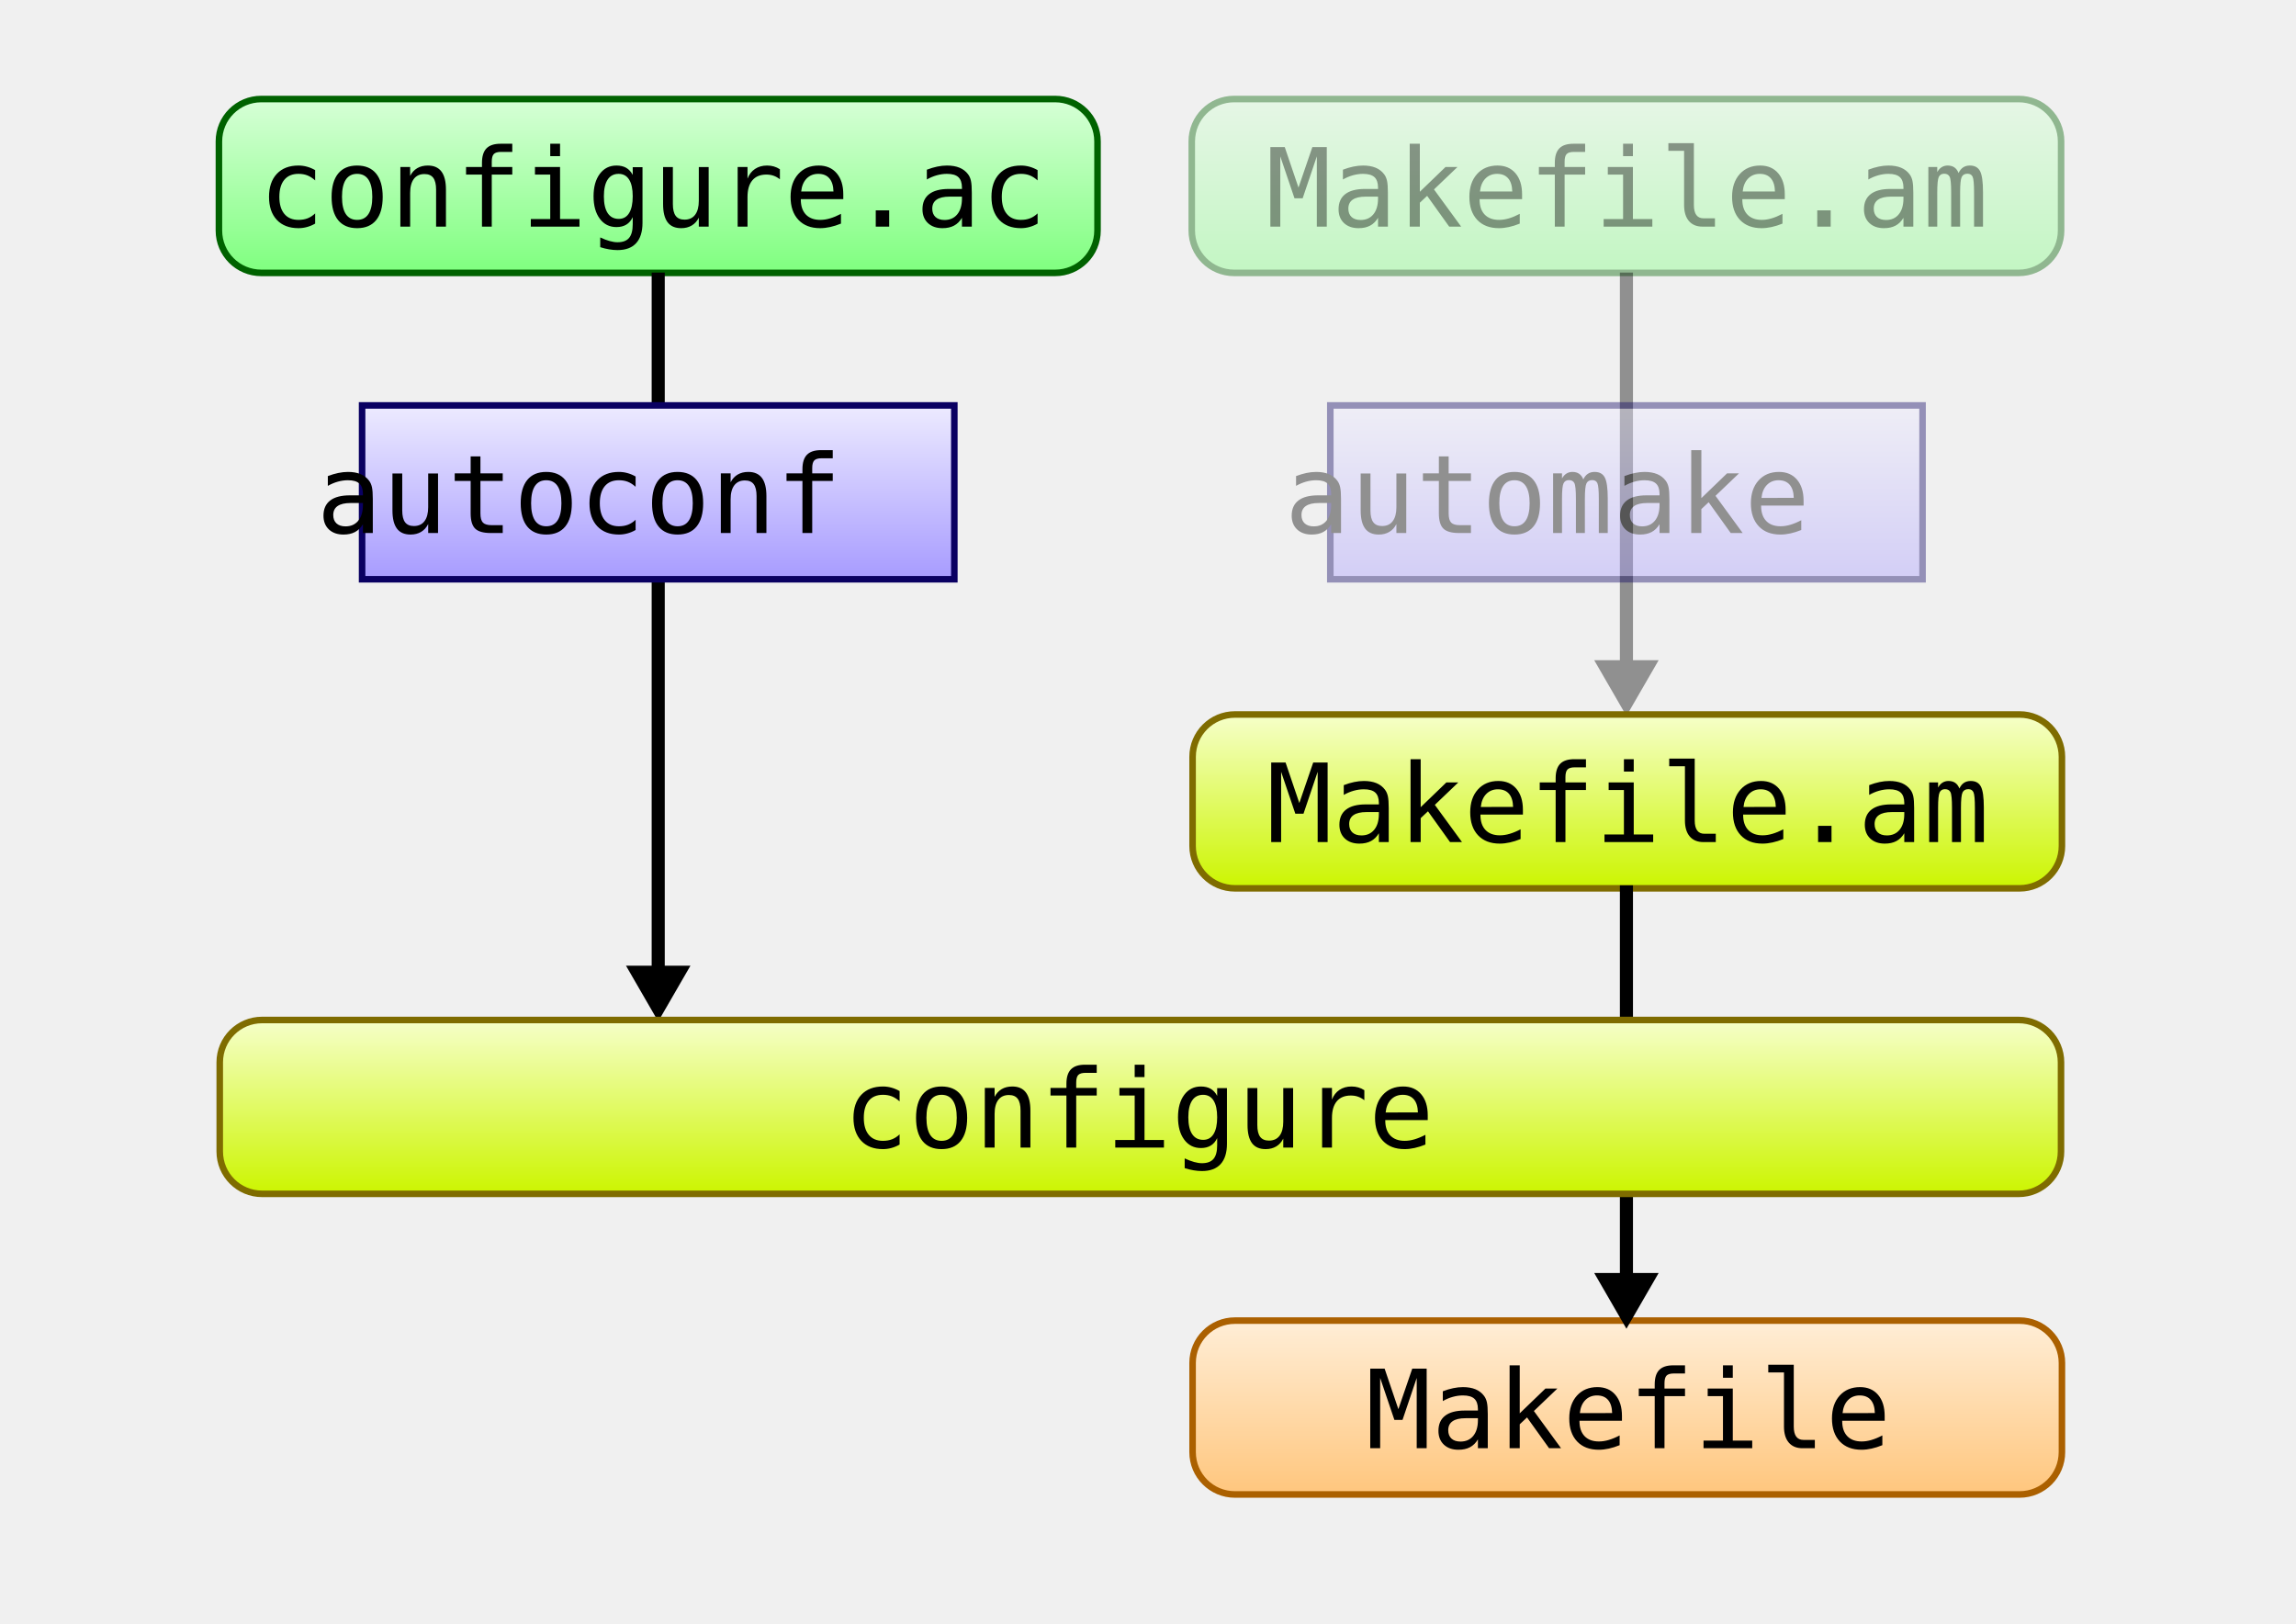
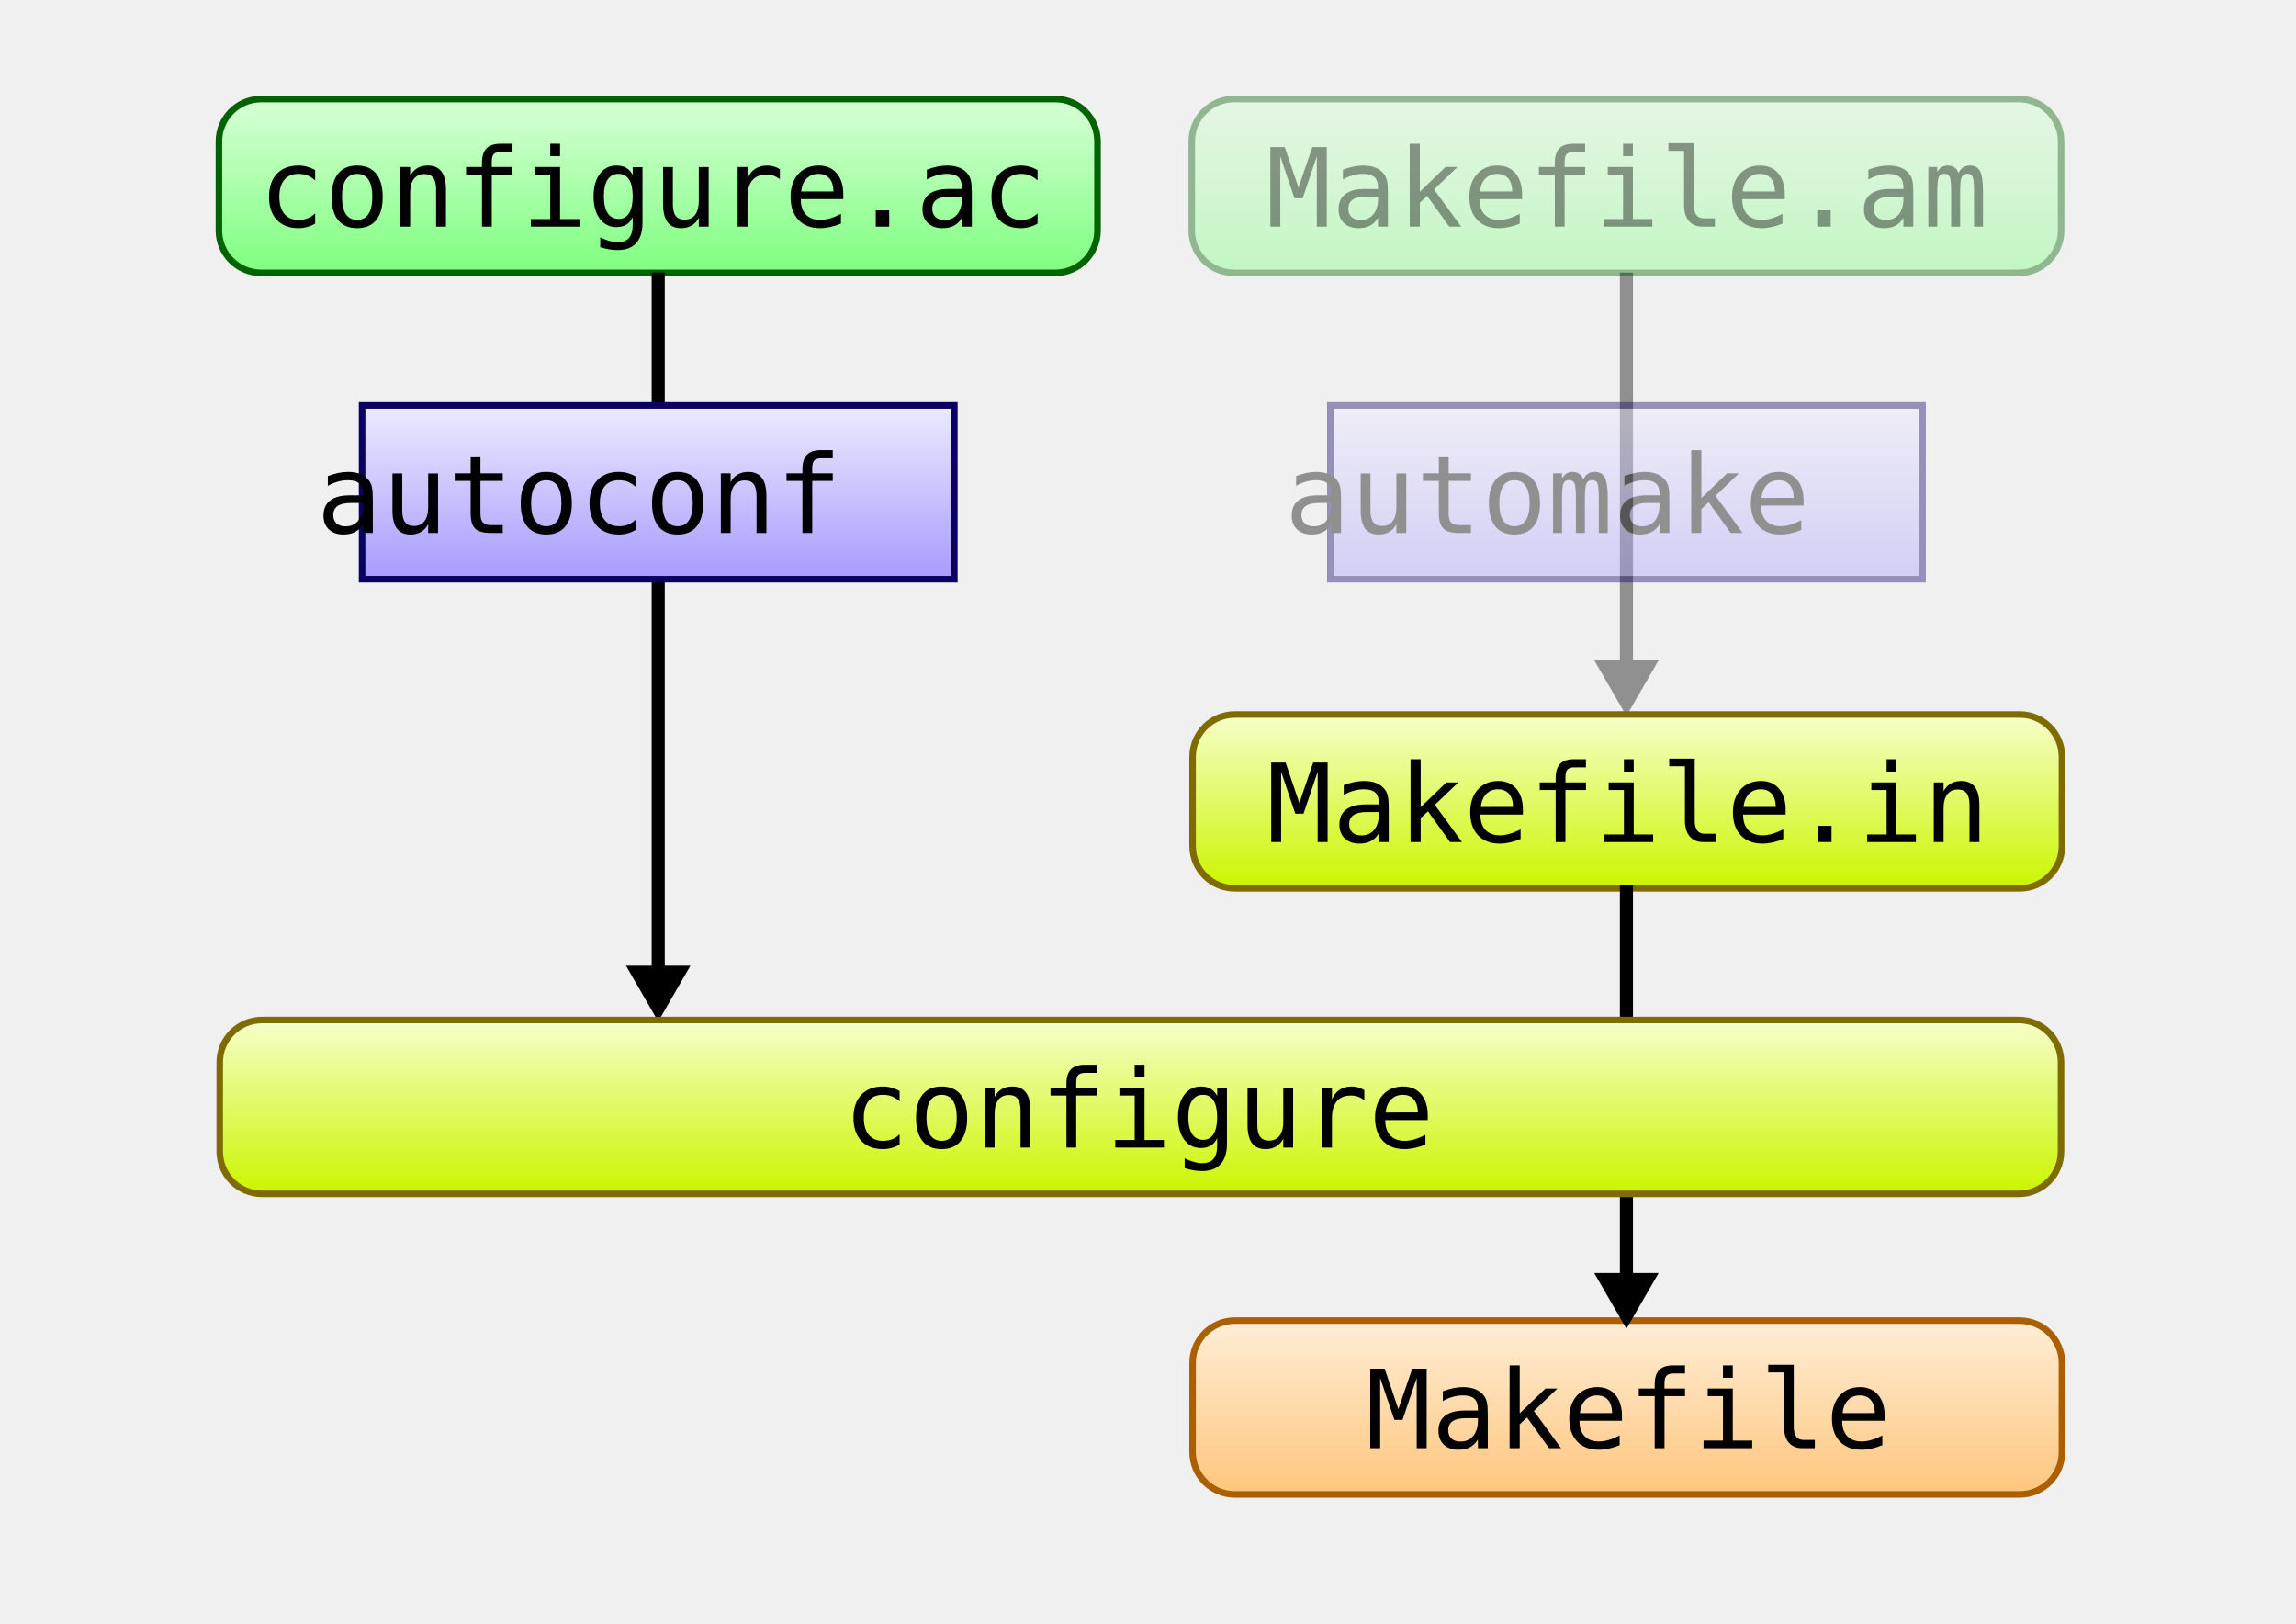
<svg xmlns="http://www.w3.org/2000/svg" xmlns:xlink="http://www.w3.org/1999/xlink" width="297mm" height="210mm" viewBox="0 0 1052.362 744.094" id="svg2" version="1.1">
  <defs id="defs4">
    <marker style="overflow:visible" id="marker6888" refX="0" refY="0" orient="auto">
      <path transform="scale(-0.6,-0.6)" d="M 8.719,4.034 -2.207,0.016 8.719,-4.002 c -1.745,2.372 -1.735,5.617 -6e-7,8.035 z" style="fill:#000000;fill-opacity:1;fill-rule:evenodd;stroke:#000000;stroke-width:0.625;stroke-linejoin:round;stroke-opacity:1" id="path6890" />
    </marker>
    <linearGradient id="linearGradient5231">
      <stop style="stop-color:#ccf500;stop-opacity:1" offset="0" id="stop5233" />
      <stop style="stop-color:#f6ffca;stop-opacity:1" offset="1" id="stop5235" />
    </linearGradient>
    <linearGradient id="linearGradient4471">
      <stop style="stop-color:#ffc67d;stop-opacity:1" offset="0" id="stop4473" />
      <stop style="stop-color:#ffeed7;stop-opacity:1" offset="1" id="stop4475" />
    </linearGradient>
    <marker orient="auto" refY="0.0" refX="0.0" id="TriangleInM" style="overflow:visible">
      <path id="path8546" d="M 5.77,0.0 L -2.88,5.0 L -2.88,-5.0 L 5.77,0.0 z " style="fill-rule:evenodd;stroke:#6a6a6a;stroke-width:1pt;stroke-opacity:1;fill:#6a6a6a;fill-opacity:1" transform="scale(-0.4)" />
    </marker>
    <marker orient="auto" refY="0.0" refX="0.0" id="Arrow2Mstart" style="overflow:visible">
      <path id="path8434" style="fill-rule:evenodd;stroke-width:0.625;stroke-linejoin:round;stroke:#3c00d4;stroke-opacity:1;fill:#3c00d4;fill-opacity:1" d="M 8.719,4.034 L -2.207,0.016 L 8.719,-4.002 C 6.973,-1.63 6.983,1.616 8.719,4.034 z " transform="scale(0.6) translate(0,0)" />
    </marker>
    <marker orient="auto" refY="0.0" refX="0.0" id="Arrow1Sstart" style="overflow:visible">
      <path id="path8422" d="M 0.0,0.0 L 5.0,-5.0 L -12.5,0.0 L 5.0,5.0 L 0.0,0.0 z " style="fill-rule:evenodd;stroke:#3c00d4;stroke-width:1pt;stroke-opacity:1;fill:#3c00d4;fill-opacity:1" transform="scale(0.2) translate(6,0)" />
    </marker>
    <marker orient="auto" refY="0.0" refX="0.0" id="TriangleOutM" style="overflow:visible">
      <path id="path4644" d="M 5.77,0.0 L -2.88,5.0 L -2.88,-5.0 L 5.77,0.0 z " style="fill-rule:evenodd;stroke:#ff0101;stroke-width:1pt;stroke-opacity:1;fill:#ffffff;fill-opacity:1" transform="scale(0.4)" />
    </marker>
    <marker orient="auto" refY="0.0" refX="0.0" id="marker4871" style="overflow:visible;">
      <path id="path4873" d="M 0.0,0.0 L 5.0,-5.0 L -12.5,0.0 L 5.0,5.0 L 0.0,0.0 z " style="fill-rule:evenodd;stroke:#000000;stroke-width:1pt;stroke-opacity:1;fill:#000000;fill-opacity:1" transform="scale(0.2) rotate(180) translate(6,0)" />
    </marker>
    <marker orient="auto" refY="0.0" refX="0.0" id="Arrow1Send" style="overflow:visible;">
      <path id="path4514" d="M 0.0,0.0 L 5.0,-5.0 L -12.5,0.0 L 5.0,5.0 L 0.0,0.0 z " style="fill-rule:evenodd;stroke:#000000;stroke-width:1pt;stroke-opacity:1;fill:#000000;fill-opacity:1" transform="scale(0.2) rotate(180) translate(6,0)" />
    </marker>
    <marker orient="auto" refY="0.0" refX="0.0" id="DiamondS" style="overflow:visible">
      <path id="path4584" d="M 0,-7.071 L -7.071,0 L 0,7.071 L 7.071,0 L 0,-7.071 z " style="fill-rule:evenodd;stroke:#000000;stroke-width:1pt;stroke-opacity:1;fill:#000000;fill-opacity:1" transform="scale(0.2)" />
    </marker>
    <marker orient="auto" refY="0.0" refX="0.0" id="Arrow2Mend" style="overflow:visible;">
      <path id="path4526" style="fill-rule:evenodd;stroke-width:0.625;stroke-linejoin:round;stroke:#000000;stroke-opacity:1;fill:#000000;fill-opacity:1" d="M 8.719,4.034 L -2.207,0.016 L 8.719,-4.002 C 6.973,-1.63 6.983,1.616 8.719,4.034 z " transform="scale(0.6) rotate(180) translate(0,0)" />
    </marker>
    <marker orient="auto" refY="0.0" refX="0.0" id="Arrow2Lend" style="overflow:visible;">
      <path id="path4520" style="fill-rule:evenodd;stroke-width:0.625;stroke-linejoin:round;stroke:#000000;stroke-opacity:1;fill:#000000;fill-opacity:1" d="M 8.719,4.034 L -2.207,0.016 L 8.719,-4.002 C 6.973,-1.63 6.983,1.616 8.719,4.034 z " transform="scale(1.1) rotate(180) translate(1,0)" />
    </marker>
    <marker orient="auto" refY="0" refX="0" id="TriangleOutM-0" style="overflow:visible">
      <path id="path4644-3" d="m 5.77,0 -8.65,5 0,-10 8.65,5 z" style="fill:#000000;fill-opacity:1;fill-rule:evenodd;stroke:#000000;stroke-width:1pt;stroke-opacity:1" transform="scale(0.4,0.4)" />
    </marker>
    <marker orient="auto" refY="0" refX="0" id="TriangleOutM-0-1" style="overflow:visible">
      <path id="path4644-3-0" d="m 5.77,0 -8.65,5 0,-10 8.65,5 z" style="fill:#ff6400;fill-opacity:1;fill-rule:evenodd;stroke:#ff6400;stroke-width:1pt;stroke-opacity:1" transform="scale(0.4,0.4)" />
    </marker>
    <marker orient="auto" refY="0" refX="0" id="TriangleOutM-0-3" style="overflow:visible">
      <path id="path4644-3-2" d="m 5.77,0 -8.65,5 0,-10 8.65,5 z" style="fill:#00d401;fill-opacity:1;fill-rule:evenodd;stroke:#00d401;stroke-width:1pt;stroke-opacity:1" transform="scale(0.4,0.4)" />
    </marker>
    <marker orient="auto" refY="0" refX="0" id="TriangleOutM-0-3-3" style="overflow:visible">
      <path id="path4644-3-2-6" d="m 5.77,0 -8.65,5 0,-10 8.65,5 z" style="fill:#00d401;fill-opacity:1;fill-rule:evenodd;stroke:#00d401;stroke-width:1pt;stroke-opacity:1" transform="scale(0.4,0.4)" />
    </marker>
    <marker orient="auto" refY="0" refX="0" id="TriangleOutM-0-3-3-6" style="overflow:visible">
      <path id="path4644-3-2-6-2" d="m 5.77,0 -8.65,5 0,-10 8.65,5 z" style="fill:#00d401;fill-opacity:1;fill-rule:evenodd;stroke:#00d401;stroke-width:1pt;stroke-opacity:1" transform="scale(0.4,0.4)" />
    </marker>
    <marker orient="auto" refY="0" refX="0" id="TriangleOutM-0-8" style="overflow:visible">
      <path id="path4644-3-4" d="m 5.77,0 -8.65,5 0,-10 8.65,5 z" style="fill:#ff0101;fill-opacity:1;fill-rule:evenodd;stroke:#ff0101;stroke-width:1pt;stroke-opacity:1" transform="scale(0.4,0.4)" />
    </marker>
    <marker orient="auto" refY="0" refX="0" id="TriangleOutM-0-3-3-61" style="overflow:visible">
      <path id="path4644-3-2-6-8" d="m 5.77,0 -8.65,5 0,-10 8.65,5 z" style="fill:#00d401;fill-opacity:1;fill-rule:evenodd;stroke:#00d401;stroke-width:1pt;stroke-opacity:1" transform="scale(0.4,0.4)" />
    </marker>
    <marker orient="auto" refY="0" refX="0" id="TriangleOutM-0-3-3-61-9" style="overflow:visible">
      <path id="path4644-3-2-6-8-2" d="m 5.77,0 -8.65,5 0,-10 8.65,5 z" style="fill:#3c00d4;fill-opacity:1;fill-rule:evenodd;stroke:#3c00d4;stroke-width:1pt;stroke-opacity:1" transform="scale(0.4,0.4)" />
    </marker>
    <marker orient="auto" refY="0" refX="0" id="TriangleOutM-0-3-3-61-9-9" style="overflow:visible">
      <path id="path4644-3-2-6-8-2-7" d="m 5.77,0 -8.65,5 0,-10 8.65,5 z" style="fill:#6a6a6a;fill-opacity:1;fill-rule:evenodd;stroke:#6a6a6a;stroke-width:1pt;stroke-opacity:1" transform="scale(0.4,0.4)" />
    </marker>
    <linearGradient id="linearGradient4953">
      <stop style="stop-color:#7fff7f;stop-opacity:1" offset="0" id="stop4955" />
      <stop style="stop-color:#d7ffd7;stop-opacity:1" offset="1" id="stop4957" />
    </linearGradient>
    <linearGradient xlink:href="#linearGradient4953" id="linearGradient4570" gradientUnits="userSpaceOnUse" gradientTransform="matrix(1.310978,0,0,0.4441217,9.044615,629.6165)" x1="378" y1="772.362" x2="378" y2="592.362" />
    <linearGradient xlink:href="#linearGradient4953" id="linearGradient5187" gradientUnits="userSpaceOnUse" gradientTransform="matrix(0.8503386,0,0,0.4441217,5.744878,629.6165)" x1="378" y1="772.362" x2="378" y2="592.362" />
    <marker orient="auto" refY="0" refX="0" id="Arrow2Mend-9" style="overflow:visible">
      <path id="path4526-7" style="fill:#000000;fill-opacity:1;fill-rule:evenodd;stroke:#000000;stroke-width:0.625;stroke-linejoin:round;stroke-opacity:1" d="M 8.719,4.034 -2.207,0.016 8.719,-4.002 c -1.745,2.372 -1.735,5.617 -6e-7,8.035 z" transform="scale(-0.6,-0.6)" />
    </marker>
    <marker orient="auto" refY="0" refX="0" id="TriangleOutM-0-6" style="overflow:visible">
      <path id="path4644-3-1" d="m 5.77,0 -8.65,5 0,-10 8.65,5 z" style="fill:#000000;fill-opacity:1;fill-rule:evenodd;stroke:#000000;stroke-width:1pt;stroke-opacity:1" transform="scale(0.4,0.4)" />
    </marker>
    <marker orient="auto" refY="0" refX="0" id="TriangleOutM-0-9" style="overflow:visible">
      <path id="path4644-3-3" d="m 5.77,0 -8.65,5 0,-10 8.65,5 z" style="fill:#000000;fill-opacity:1;fill-rule:evenodd;stroke:#000000;stroke-width:1pt;stroke-opacity:1" transform="scale(0.4,0.4)" />
    </marker>
    <marker orient="auto" refY="0" refX="0" id="TriangleOutM-0-9-3" style="overflow:visible">
      <path id="path4644-3-3-6" d="m 5.77,0 -8.65,5 0,-10 8.65,5 z" style="fill:#000000;fill-opacity:1;fill-rule:evenodd;stroke:#000000;stroke-width:1pt;stroke-opacity:1" transform="scale(0.4,0.4)" />
    </marker>
    <linearGradient xlink:href="#linearGradient4947" id="linearGradient5415" gradientUnits="userSpaceOnUse" gradientTransform="matrix(0.89311,0,0,0.4441217,-9.049744,629.6165)" x1="378" y1="772.362" x2="378" y2="592.362" />
    <linearGradient id="linearGradient4947">
      <stop id="stop4949" offset="0" style="stop-color:#a79bff;stop-opacity:1" />
      <stop id="stop4951" offset="1" style="stop-color:#edebff;stop-opacity:1" />
    </linearGradient>
    <linearGradient xlink:href="#linearGradient4953" id="linearGradient5543" gradientUnits="userSpaceOnUse" gradientTransform="matrix(1.324936,0,0,0.4441217,-158.4183,629.6165)" x1="378" y1="772.362" x2="378" y2="592.362" />
    <linearGradient xlink:href="#linearGradient4947" id="linearGradient5735" gradientUnits="userSpaceOnUse" gradientTransform="matrix(0.89311,0,0,0.4441217,-9.049744,629.6165)" x1="378" y1="772.362" x2="378" y2="592.362" />
    <linearGradient xlink:href="#linearGradient4953" id="linearGradient5790" gradientUnits="userSpaceOnUse" gradientTransform="matrix(1.310978,0,0,0.4441217,-153.5899,629.6165)" x1="378" y1="772.362" x2="378" y2="592.362" />
    <linearGradient xlink:href="#linearGradient5231" id="linearGradient5800" gradientUnits="userSpaceOnUse" gradientTransform="matrix(1.310978,0,0,0.4441217,-153.5899,629.6165)" x1="378" y1="772.362" x2="378" y2="592.362" />
    <linearGradient xlink:href="#linearGradient5231" id="linearGradient5802" gradientUnits="userSpaceOnUse" gradientTransform="matrix(2.776647,0,0,0.4441217,-660.5643,629.6165)" x1="378" y1="772.362" x2="378" y2="592.362" />
    <linearGradient xlink:href="#linearGradient4471" id="linearGradient6867" gradientUnits="userSpaceOnUse" gradientTransform="matrix(1.310978,0,0,0.4441217,-153.5899,629.6165)" x1="378" y1="772.362" x2="378" y2="592.362" />
    <marker orient="auto" refY="0" refX="0" id="TriangleOutM-0-6-9" style="overflow:visible">
      <path id="path4644-3-1-2" d="m 5.77,0 -8.65,5 0,-10 8.65,5 z" style="fill:#000000;fill-opacity:1;fill-rule:evenodd;stroke:#000000;stroke-width:1pt;stroke-opacity:1" transform="scale(0.4,0.4)" />
    </marker>
  </defs>
  <g id="layer1" transform="translate(0,-308.2677)">
    <text xml:space="preserve" style="font-style:normal;font-weight:normal;font-size:40px;line-height:125%;font-family:Sans;letter-spacing:0px;word-spacing:0px;fill:#000000;fill-opacity:1;stroke:none;stroke-width:1px;stroke-linecap:butt;stroke-linejoin:miter;stroke-opacity:1" x="290" y="852.362" id="text8270">
      <tspan id="tspan8272" x="290" y="852.362" />
    </text>
    <text xml:space="preserve" style="font-style:normal;font-weight:normal;font-size:40px;line-height:125%;font-family:Sans;letter-spacing:0px;word-spacing:0px;writing-mode:lr-tb;fill:#000000;fill-opacity:1;stroke:none;stroke-width:1px;stroke-linecap:butt;stroke-linejoin:miter;stroke-opacity:1" x="880" y="972.362" id="text5047">
      <tspan id="tspan5049" x="880" y="972.362" />
    </text>
    <text xml:space="preserve" style="font-style:normal;font-weight:normal;font-size:40px;line-height:125%;font-family:Sans;letter-spacing:0px;word-spacing:0px;writing-mode:lr-tb;fill:#000000;fill-opacity:1;stroke:none;stroke-width:1px;stroke-linecap:butt;stroke-linejoin:miter;stroke-opacity:1" x="579.286" y="571.197" id="text5099-0-3-1-5">
      <tspan x="579.286" y="571.197" style="font-style:normal;font-variant:normal;font-weight:bold;font-stretch:normal;font-size:50px;font-family:'DejaVu Sans Mono';-inkscape-font-specification:'DejaVu Sans Mono';text-align:center;text-anchor:middle" id="tspan4961-6-2-4" />
    </text>
    <g transform="translate(8.000003,100)" id="g4499-9" />
    <g transform="translate(83.72792,-539.3137)" id="g4499-3">
      <rect rx="19.397" ry="19.397" y="892.965" x="462.511" height="79.674" width="398.46" id="rect5002-60" style="opacity:0.4;fill:url(#linearGradient4570);fill-opacity:1;fill-rule:nonzero;stroke:#006200;stroke-width:3;stroke-linecap:round;stroke-miterlimit:4;stroke-dasharray:none;stroke-opacity:1" />
      <text id="text5099-0-3-9-8-3-6" y="951.442" x="496.446" style="font-style:normal;font-weight:normal;font-size:40px;line-height:125%;font-family:Sans;text-align:start;letter-spacing:0px;word-spacing:0px;writing-mode:lr-tb;text-anchor:start;fill:#000000;fill-opacity:1;stroke:none;stroke-width:1px;stroke-linecap:butt;stroke-linejoin:miter;stroke-opacity:1;opacity:0.4;" xml:space="preserve">
        <tspan id="tspan4961-6-1-7-6-2" style="font-style:normal;font-variant:normal;font-weight:normal;font-stretch:normal;font-size:50px;font-family:'DejaVu Sans Mono';-inkscape-font-specification:'DejaVu Sans Mono';text-align:start;text-anchor:start;" y="951.442" x="496.446">Makefile.am</tspan>
      </text>
    </g>
    <g transform="translate(-199.5382,-539.3137)" id="g4499-3-7">
      <rect rx="19.397" ry="19.397" y="892.965" x="299.877" height="79.674" width="402.703" id="rect5002-60-5" style="opacity:1;fill:url(#linearGradient5543);fill-opacity:1;fill-rule:nonzero;stroke:#006200;stroke-width:3;stroke-linecap:round;stroke-miterlimit:4;stroke-dasharray:none;stroke-opacity:1" />
      <text id="text5099-0-3-9-8-3-6-3" y="951.442" x="318.077" style="font-style:normal;font-weight:normal;font-size:40px;line-height:125%;font-family:Sans;text-align:start;letter-spacing:0px;word-spacing:0px;writing-mode:lr-tb;text-anchor:start;fill:#000000;fill-opacity:1;stroke:none;stroke-width:1px;stroke-linecap:butt;stroke-linejoin:miter;stroke-opacity:1" xml:space="preserve">
        <tspan id="tspan4961-6-1-7-6-2-56" style="font-style:normal;font-variant:normal;font-weight:normal;font-stretch:normal;font-size:50px;font-family:'DejaVu Sans Mono';-inkscape-font-specification:'DejaVu Sans Mono';text-align:start;text-anchor:start" y="951.442" x="318.077">configure.ac</tspan>
      </text>
    </g>
    <path style="fill:none;fill-rule:evenodd;stroke:#000000;stroke-width:6;stroke-linecap:butt;stroke-linejoin:miter;stroke-miterlimit:4;stroke-dasharray:none;stroke-opacity:1;marker-end:url(#TriangleOutM-0)" d="m 301.69,433.18 0,326.15" id="path4667-3" />
    <path style="fill:none;fill-rule:evenodd;stroke:#000000;stroke-width:6;stroke-linecap:butt;stroke-linejoin:miter;stroke-miterlimit:4;stroke-dasharray:none;stroke-opacity:1;marker-end:url(#TriangleOutM-0-6);opacity:0.4" d="m 745.469,433.18 0,186.143" id="path4667-3-2" />
    <g transform="translate(-133.9133,-398.9066)" id="g5373-7">
      <rect rx="0" ry="0" y="892.965" x="299.877" height="79.674" width="271.453" id="rect5002-60-9-5" style="opacity:1;fill:url(#linearGradient5415);fill-opacity:1;fill-rule:nonzero;stroke:#0a0062;stroke-width:3;stroke-linecap:round;stroke-miterlimit:4;stroke-dasharray:none;stroke-opacity:1" />
      <text id="text5099-0-3-9-8-3-6-1-3" y="951.442" x="435.737" style="font-style:normal;font-weight:normal;font-size:40px;line-height:125%;font-family:Sans;text-align:center;letter-spacing:0px;word-spacing:0px;writing-mode:lr-tb;text-anchor:middle;fill:#000000;fill-opacity:1;stroke:none;stroke-width:1px;stroke-linecap:butt;stroke-linejoin:miter;stroke-opacity:1" xml:space="preserve">
        <tspan id="tspan4961-6-1-7-6-2-27-5" style="font-style:normal;font-variant:normal;font-weight:normal;font-stretch:normal;font-size:50px;font-family:'DejaVu Sans Mono';-inkscape-font-specification:'DejaVu Sans Mono';text-align:center;text-anchor:middle" y="951.442" x="435.737">autoconf</tspan>
      </text>
    </g>
    <g transform="translate(309.866,-398.9066)" id="g5373-7-1" style="opacity:0.4">
      <rect rx="0" ry="0" y="892.965" x="299.877" height="79.674" width="271.453" id="rect5002-60-9-5-2" style="opacity:1;fill:url(#linearGradient5735);fill-opacity:1;fill-rule:nonzero;stroke:#0a0062;stroke-width:3;stroke-linecap:round;stroke-miterlimit:4;stroke-dasharray:none;stroke-opacity:1" />
      <text id="text5099-0-3-9-8-3-6-1-3-7" y="951.442" x="435.737" style="font-style:normal;font-weight:normal;font-size:40px;line-height:125%;font-family:Sans;text-align:center;letter-spacing:0px;word-spacing:0px;writing-mode:lr-tb;text-anchor:middle;fill:#000000;fill-opacity:1;stroke:none;stroke-width:1px;stroke-linecap:butt;stroke-linejoin:miter;stroke-opacity:1" xml:space="preserve">
        <tspan id="tspan4961-6-1-7-6-2-27-5-0" style="font-style:normal;font-variant:normal;font-weight:normal;font-stretch:normal;font-size:50px;font-family:'DejaVu Sans Mono';-inkscape-font-specification:'DejaVu Sans Mono';text-align:center;text-anchor:middle" y="951.442" x="435.737">automake</tspan>
      </text>
    </g>
    <g transform="translate(246.7431,-257.2751)" id="g4499-3-6">
      <rect rx="19.397" ry="19.397" y="892.965" x="299.877" height="79.674" width="398.46" id="rect5002-60-0" style="opacity:1;fill:url(#linearGradient5800);fill-opacity:1;fill-rule:nonzero;stroke:#7f6c00;stroke-width:3;stroke-linecap:round;stroke-miterlimit:4;stroke-dasharray:none;stroke-opacity:1" />
      <text id="text5099-0-3-9-8-3-6-6" y="951.442" x="333.811" style="font-style:normal;font-weight:normal;font-size:40px;line-height:125%;font-family:Sans;text-align:start;letter-spacing:0px;word-spacing:0px;writing-mode:lr-tb;text-anchor:start;fill:#000000;fill-opacity:1;stroke:none;stroke-width:1px;stroke-linecap:butt;stroke-linejoin:miter;stroke-opacity:1" xml:space="preserve">
-         <tspan id="tspan4961-6-1-7-6-2-26" style="font-style:normal;font-variant:normal;font-weight:normal;font-stretch:normal;font-size:50px;font-family:'DejaVu Sans Mono';-inkscape-font-specification:'DejaVu Sans Mono';text-align:start;text-anchor:start" y="951.442" x="333.811">Makefile.am</tspan>
+         <tspan id="tspan4961-6-1-7-6-2-26" style="font-style:normal;font-variant:normal;font-weight:normal;font-stretch:normal;font-size:50px;font-family:'DejaVu Sans Mono';-inkscape-font-specification:'DejaVu Sans Mono';text-align:start;text-anchor:start" y="951.442" x="333.811">Makefile.in</tspan>
      </text>
    </g>
    <g transform="translate(246.7431,20.49955)" id="g4499-3-6-2">
      <rect rx="19.397" ry="19.397" y="892.965" x="299.877" height="79.674" width="398.46" id="rect5002-60-0-3" style="opacity:1;fill:url(#linearGradient6867);fill-opacity:1;fill-rule:nonzero;stroke:#ab6000;stroke-width:3;stroke-linecap:round;stroke-miterlimit:4;stroke-dasharray:none;stroke-opacity:1" />
      <text id="text5099-0-3-9-8-3-6-6-7" y="951.442" x="379.209" style="font-style:normal;font-weight:normal;font-size:40px;line-height:125%;font-family:Sans;text-align:start;letter-spacing:0px;word-spacing:0px;writing-mode:lr-tb;text-anchor:start;fill:#000000;fill-opacity:1;stroke:none;stroke-width:1px;stroke-linecap:butt;stroke-linejoin:miter;stroke-opacity:1" xml:space="preserve">
        <tspan id="tspan4961-6-1-7-6-2-26-5" style="font-style:normal;font-variant:normal;font-weight:normal;font-stretch:normal;font-size:50px;font-family:'DejaVu Sans Mono';-inkscape-font-specification:'DejaVu Sans Mono';text-align:start;text-anchor:start" y="951.442" x="379.209">Makefile</tspan>
      </text>
    </g>
    <path style="fill:none;fill-rule:evenodd;stroke:#000000;stroke-width:6;stroke-linecap:butt;stroke-linejoin:miter;stroke-miterlimit:4;stroke-dasharray:none;stroke-opacity:1;marker-end:url(#TriangleOutM-0-6-9)" d="m 745.469,713.999 0,186.143" id="path4667-3-2-2" />
    <g transform="translate(-199.1576,-117.2679)" id="g4499-3-7-1">
      <g id="g5960">
        <rect style="opacity:1;fill:url(#linearGradient5802);fill-opacity:1;fill-rule:nonzero;stroke:#7f6c00;stroke-width:3;stroke-linecap:round;stroke-miterlimit:4;stroke-dasharray:none;stroke-opacity:1" id="rect5002-60-5-8" width="843.937" height="79.674" x="299.877" y="892.965" ry="19.397" rx="19.397" />
        <text xml:space="preserve" style="font-style:normal;font-weight:normal;font-size:40px;line-height:125%;font-family:Sans;text-align:start;letter-spacing:0px;word-spacing:0px;writing-mode:lr-tb;text-anchor:start;fill:#000000;fill-opacity:1;stroke:none;stroke-width:1px;stroke-linecap:butt;stroke-linejoin:miter;stroke-opacity:1" x="585.578" y="951.442" id="text5099-0-3-9-8-3-6-3-7">
          <tspan x="585.578" y="951.442" style="font-style:normal;font-variant:normal;font-weight:normal;font-stretch:normal;font-size:50px;font-family:'DejaVu Sans Mono';-inkscape-font-specification:'DejaVu Sans Mono';text-align:start;text-anchor:start" id="tspan4961-6-1-7-6-2-56-9">configure</tspan>
        </text>
      </g>
    </g>
  </g>
</svg>
